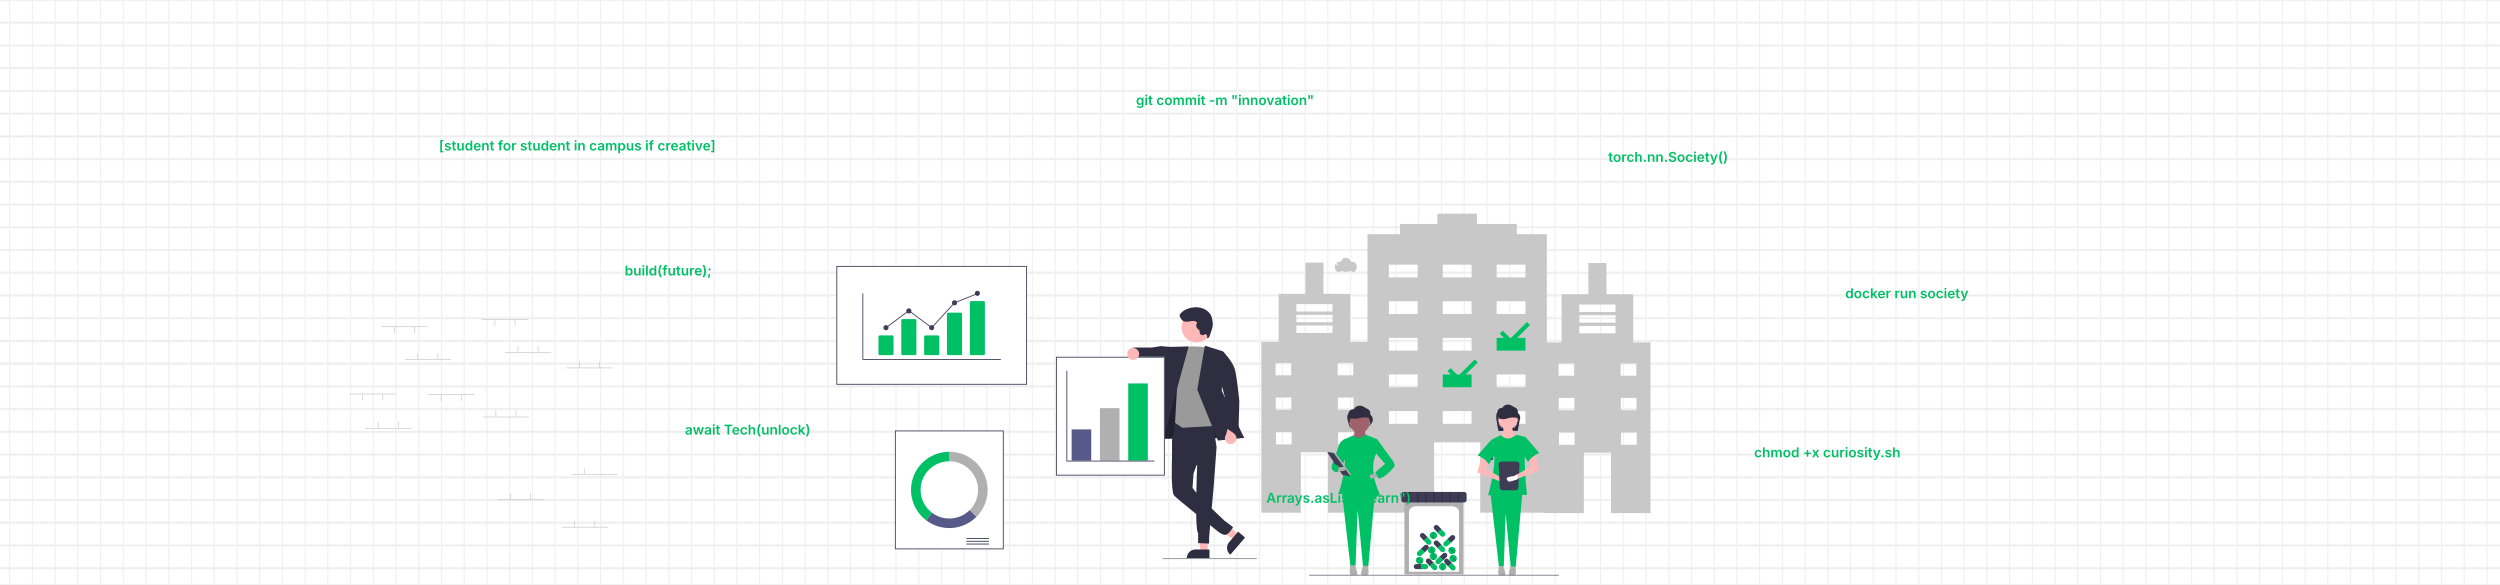
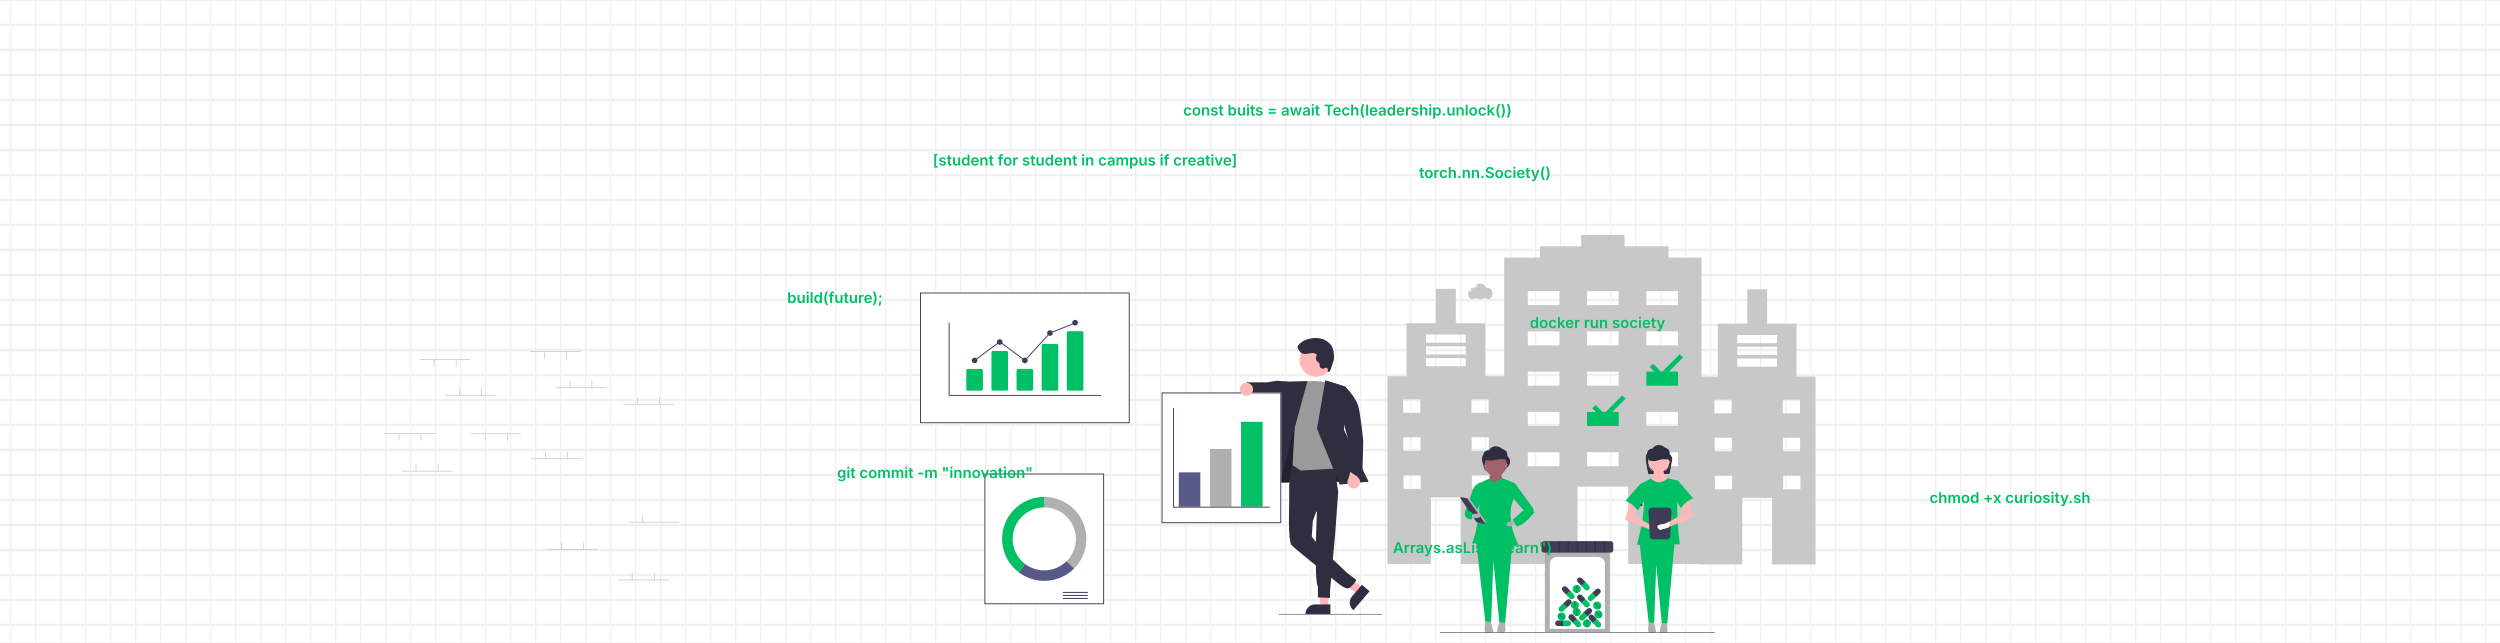
- <svg xmlns="http://www.w3.org/2000/svg" class="banner-img" width="100%" height="257" viewBox="166 0 1100 257" fill="none">
+ <svg xmlns="http://www.w3.org/2000/svg" class="banner-img" width="100%" height="257" viewBox="166 0 1000 257" fill="none">
  <defs>
    <pattern id="grid" width="10" height="10" patternUnits="userSpaceOnUse">
      <rect width="10" height="10" fill="white" />
      <path d="M 10 0 L 0 0 0 10" fill="none" stroke="#f0f0f0" stroke-width="1" />
      <path d="M 0 10 L 10 10" fill="none" stroke="#f0f0f0" stroke-width="1" />
    </pattern>
    <style>
        /* Chips Styles */
        @keyframes float-chip {
            0%, 100% { transform: translateY(0px); }
            50% { transform: translateY(-3px); }
        }
        .float-chip-1 { animation: float-chip 8s ease-in-out infinite; transform-origin: center; transform-box: fill-box; }
        .float-chip-2 { animation: float-chip 7s ease-in-out infinite 2s; transform-origin: center; transform-box: fill-box; }
        .float-chip-3 { animation: float-chip 9s ease-in-out infinite 1s; transform-origin: center; transform-box: fill-box; }
        .float-chip-4 { animation: float-chip 10s ease-in-out infinite 3s; transform-origin: center; transform-box: fill-box; }
        .float-chip-5 { animation: float-chip 11s ease-in-out infinite 0.5s; transform-origin: center; transform-box: fill-box; }
        .float-chip-6 { animation: float-chip 6s ease-in-out infinite 4s; transform-origin: center; transform-box: fill-box; }
        .float-chip-7 { animation: float-chip 9s ease-in-out infinite 1.5s; transform-origin: center; transform-box: fill-box; }
        .float-chip-8 { animation: float-chip 8.5s ease-in-out infinite 2.5s; transform-origin: center; transform-box: fill-box; }
        
        .chip-group rect {
            fill: none;
            stroke: none;
            transition: all 0.3s ease;
        }
        .chip-group text {
            font-family: 'Inter', system-ui, -apple-system, sans-serif;
            font-size: 6px;
            font-weight: 600;
            fill: #00C066; 
            text-anchor: middle;
            dominant-baseline: middle;
            pointer-events: none;
        }
        .comment-text {
            font-size: 5.5px;
            opacity: 0;
            transition: opacity 0.3s ease;
            fill: #9CA3AF;
        }
        .chip-group:hover .comment-text {
            opacity: 0.9;
        }
        .chip-group:hover text {
            fill: #00d66c;
        }

        @keyframes typing-effect {
            0% { opacity: 0; clip-path: inset(0 100% 0 0); }
            5%, 20% { opacity: 1; clip-path: inset(0 0 0 0); }
            25%, 100% { opacity: 0; clip-path: inset(0 0 0 0); }
        }
        .text-typing { 
            opacity: 0; 
            animation: typing-effect 16s ease-out infinite; 
            font-family: 'Inter', system-ui, -apple-system, sans-serif; 
            font-weight: 700; 
            font-size: 20px; 
            text-anchor: middle; 
            fill: #00C066; 
        }
    </style>
  </defs>
  <rect width="1433" height="257" fill="url(#grid)" />
  <path d="M839.112 147.392H823.547V157.346H839.112V147.392Z" fill="#00C066" />
  <path d="M814.86 162.957H799.295V172.911H814.86V162.957Z" fill="#00C066" />
  <path d="M884.614 150.649V129.474H872.85V115.719H864.886V129.474H853.122V150.649H846.606V103.049H833.394V98.525H815.838V94H798.463V98.525H781.993V103.049H767.695V150.468H760.094V129.293H748.329V115.538H740.366V129.293H728.602V150.468H721V225.579H738.375V198.973H750.32V225.579H797.015V194.63H817.286V225.579H845.52V225.76H862.895V199.154H874.84V225.76H892.215V150.649H884.614ZM727.244 159.699H734.122V165.129H727.244V159.699ZM727.335 174.902H734.212V180.332H727.335V174.902ZM734.303 195.535H727.425V190.105H734.303V195.535ZM752.311 146.487H736.384V143.229H752.311V146.487ZM752.311 141.781H736.384V138.523H752.311V141.781ZM752.311 137.075H736.384V133.818H752.311V137.075ZM754.573 159.699H761.451V165.129H754.573V159.699ZM754.664 174.902H761.541V180.332H754.664V174.902ZM761.632 195.535H754.754V190.105H761.632V195.535ZM789.776 186.485H777.107V180.875H789.776V186.485ZM789.776 170.377H777.107V164.767H789.776V170.377ZM789.776 154.269H777.107V148.659H789.776V154.269ZM789.776 138.161H777.107V132.551H789.776V138.161ZM789.776 122.053H777.107V116.443H789.776V122.053ZM813.485 186.485H800.816V180.875H813.485V186.485ZM813.485 170.377H800.816V164.767H813.485V170.377ZM813.485 154.269H800.816V148.659H813.485V154.269ZM813.485 138.161H800.816V132.551H813.485V138.161ZM813.485 122.053H800.816V116.443H813.485V122.053ZM837.195 186.485H824.526V180.875H837.195V186.485ZM837.195 170.377H824.526V164.767H837.195V170.377ZM837.195 154.269H824.526V148.659H837.195V154.269ZM837.195 138.161H824.526V132.551H837.195V138.161ZM837.195 122.053H824.526V116.443H837.195V122.053ZM851.764 159.88H858.642V165.31H851.764V159.88ZM851.855 175.083H858.732V180.513H851.855V175.083ZM858.823 195.716H851.945V190.286H858.823V195.716ZM876.831 146.668H860.904V143.41H876.831V146.668ZM876.831 141.962H860.904V138.704H876.831V141.962ZM876.831 137.256H860.904V133.999H876.831V137.256ZM879.094 159.88H885.971V165.31H879.094V159.88ZM879.184 175.083H886.062V180.513H879.184V175.083ZM886.152 195.716H879.275V190.286H886.152V195.716Z" fill="#C8C8C8" />
  <path d="M753.648 116.125L754.898 116.918L754.139 115.537C754.354 115.366 754.62 115.271 754.895 115.267C754.902 115.267 754.909 115.267 754.916 115.267C755.002 115.269 755.089 115.262 755.175 115.248L755.599 115.517L755.417 115.187C755.718 115.082 755.977 114.885 756.159 114.624L756.918 115.105L756.438 114.233C756.64 113.973 756.897 113.761 757.191 113.612C757.485 113.464 757.809 113.382 758.138 113.374C758.927 113.374 759.63 113.844 760.084 114.575C760.218 114.793 760.407 114.973 760.633 115.095C760.859 115.216 761.113 115.276 761.37 115.268C761.384 115.267 761.398 115.267 761.412 115.267C762.283 115.267 762.989 116.255 762.989 117.473C762.989 118.691 762.283 119.679 761.412 119.679C761.221 119.678 761.032 119.631 760.863 119.541C760.566 119.397 760.242 119.319 759.912 119.313C759.583 119.306 759.256 119.372 758.954 119.504C758.699 119.619 758.422 119.678 758.143 119.679C757.863 119.68 757.587 119.621 757.331 119.508C757.031 119.378 756.707 119.314 756.381 119.32C756.055 119.327 755.733 119.403 755.439 119.544C755.271 119.632 755.085 119.678 754.895 119.679C754.024 119.679 753.318 118.691 753.318 117.473C753.313 117.003 753.426 116.539 753.648 116.125Z" fill="#C8C8C8" />
  <path d="M814.868 158.171L807.647 165.391L804.226 161.97L802.894 163.302L807.643 168.051L816.2 159.503L814.868 158.171Z" fill="#00C066" />
  <path d="M837.854 141.701L830.633 148.921L827.212 145.5L825.88 146.832L830.629 151.581L839.186 143.033L837.854 141.701Z" fill="#00C066" />
  <g clip-path="url(#clip0_28_850)">
    <path d="M833.827 189.562L825.349 189.644C824.95 187.715 823.611 182.655 824.817 181.275C824.872 180.756 825.129 180.277 825.534 179.939C825.939 179.601 826.461 179.43 826.991 179.46C828.305 177.438 830.494 177.742 831.973 179.005C833.462 179.51 834.023 180.407 833.827 181.624C834.929 182.573 835.133 183.727 834.638 185.041L833.827 189.562Z" fill="#2F2E41" />
    <path d="M833.011 194.696L826.894 193.864L825.671 192.106C827.356 191.007 827.952 189.473 827.176 187.389L831.411 187.296C831.212 189.152 831.837 190.589 833.575 191.459L833.011 194.696Z" fill="#FFB9B9" />
    <path d="M825.448 248.927L825.214 252.07C825.203 252.213 825.224 252.356 825.274 252.489C825.324 252.623 825.403 252.745 825.505 252.846C825.607 252.948 825.73 253.027 825.865 253.078C826.001 253.129 826.146 253.151 826.291 253.142L827.933 253.044C828.009 253.04 828.083 253.019 828.15 252.983C828.217 252.947 828.275 252.897 828.32 252.837C828.365 252.776 828.396 252.707 828.411 252.633C828.426 252.56 828.424 252.484 828.405 252.411L827.494 248.827L825.448 248.927Z" fill="#B0B0B0" />
    <path d="M830.765 248.827L829.853 252.411C829.835 252.484 829.833 252.56 829.847 252.633C829.862 252.707 829.893 252.776 829.938 252.837C829.983 252.897 830.041 252.947 830.108 252.983C830.175 253.019 830.249 253.04 830.325 253.044L831.968 253.142C832.113 253.151 832.258 253.129 832.393 253.078C832.529 253.027 832.651 252.948 832.753 252.846C832.855 252.745 832.934 252.623 832.984 252.489C833.034 252.356 833.055 252.213 833.044 252.07L832.81 248.927L830.765 248.827Z" fill="#B0B0B0" />
    <path d="M832.917 249.364L830.7 249.145L828.494 225.961L827.66 249.07L825.482 248.994L821.812 216.989H835.834L832.917 249.364Z" fill="#00C066" />
    <path d="M829.529 188.869C831.868 188.869 833.763 187.005 833.763 184.706C833.763 182.407 831.868 180.544 829.529 180.544C827.19 180.544 825.294 182.407 825.294 184.706C825.294 187.005 827.19 188.869 829.529 188.869Z" fill="#FFB9B9" />
    <path d="M837.904 217.729L820.777 217.914C823.319 208.403 824.839 199.568 822.189 193.494L826.424 191.459C828.465 193.552 830.739 193.336 833.199 191.274L837.245 192.291C836.552 200.256 836.863 208.787 837.904 217.729Z" fill="#00C066" />
    <path d="M816.072 207.924L826.706 212.086L829.083 212.773C829.19 212.804 829.301 212.814 829.411 212.801C829.521 212.788 829.628 212.754 829.724 212.7C829.82 212.645 829.904 212.573 829.971 212.486C830.038 212.399 830.086 212.3 830.113 212.194C830.16 212.009 830.139 211.813 830.053 211.641C829.968 211.47 829.823 211.334 829.645 211.257L827.176 210.514L819.742 206.259L821.295 202.235L818.048 200.524L816.072 207.924Z" fill="#FFB9B9" />
    <path d="M816.166 200.339C818.189 201.114 819.799 202.439 821.06 204.224L825.012 198.581L822.189 193.494L816.166 200.339Z" fill="#00C066" />
    <path d="M834.302 184.032C832.583 183.596 830.893 183.537 829.25 184.089C828.204 184.587 826.948 184.541 825.55 184.13V179.978L833.094 180.175L834.302 184.032Z" fill="#2F2E41" />
    <path d="M826.67 203.074C826.338 203.074 826.019 203.204 825.784 203.435C825.549 203.667 825.417 203.98 825.416 204.307L825.911 214.493C825.912 214.82 826.044 215.134 826.279 215.365C826.514 215.596 826.833 215.726 827.166 215.726H832.825C833.158 215.726 833.477 215.596 833.712 215.365C833.947 215.134 834.079 214.82 834.08 214.493L834.575 204.307C834.574 203.98 834.442 203.667 834.207 203.435C833.972 203.204 833.653 203.074 833.321 203.074H826.67Z" fill="#3F3D56" />
    <path d="M842.73 207.154L833.461 210.782L832.762 211.056C832.739 211.064 832.717 211.071 832.694 211.079L830.351 211.756C830.051 211.843 829.637 211.446 829.394 211.172C829.274 211.04 829.206 210.871 829.202 210.694C829.199 210.517 829.26 210.344 829.374 210.208C829.407 210.171 829.442 210.137 829.481 210.107C829.571 210.038 829.677 209.992 829.79 209.973L832.13 209.52C832.214 209.504 832.295 209.475 832.369 209.433L833.461 208.807L839.128 205.564C839.286 205.474 839.406 205.332 839.467 205.163C839.528 204.994 839.526 204.809 839.461 204.642L838.379 201.838C838.313 201.666 838.312 201.477 838.378 201.305C838.443 201.133 838.57 200.99 838.734 200.903L840.527 199.959C840.629 199.905 840.743 199.875 840.859 199.87C840.975 199.866 841.09 199.887 841.197 199.933C841.304 199.978 841.398 200.047 841.474 200.134C841.549 200.221 841.604 200.323 841.633 200.434L843.189 206.259C843.237 206.437 843.216 206.627 843.132 206.792C843.047 206.957 842.904 207.086 842.73 207.154Z" fill="#FFB9B9" />
    <path d="M843.268 199.321C841.245 200.097 839.635 201.421 838.374 203.206L834.422 197.564L837.245 192.291L843.268 199.321Z" fill="#00C066" />
    <path d="M833.257 185.599L833.17 185.513L833.293 185.391L834.033 184.543L834.127 184.622L833.384 185.473L833.257 185.599Z" fill="white" />
    <path d="M825.27 185.083L825.191 185.177L825.933 185.785L826.013 185.691L825.27 185.083Z" fill="white" />
    <path d="M833.47 186.314L832.171 188.321L832.275 188.386L833.575 186.379L833.47 186.314Z" fill="white" />
    <path d="M825.407 186.314L825.302 186.379L826.602 188.386L826.706 188.321L825.407 186.314Z" fill="white" />
    <path d="M833.708 208.635V210.839L832.928 211.145C832.903 211.155 832.878 211.163 832.852 211.171L830.237 211.927C829.902 212.024 829.44 211.581 829.169 211.275C829.035 211.128 828.959 210.939 828.955 210.741C828.951 210.543 829.019 210.351 829.147 210.199C829.183 210.158 829.223 210.12 829.266 210.086C829.366 210.009 829.485 209.957 829.611 209.936L832.223 209.431C832.317 209.413 832.407 209.38 832.49 209.333L833.708 208.635Z" fill="white" />
    <path d="M822.541 202.423C822.788 202.423 822.988 202.226 822.988 201.983C822.988 201.74 822.788 201.543 822.541 201.543C822.294 201.543 822.093 201.74 822.093 201.983C822.093 202.226 822.294 202.423 822.541 202.423Z" fill="#3F3D56" />
    <path d="M768.642 187.209L760.788 188.516C760.594 188.549 760.394 188.51 760.228 188.406C760.062 188.302 759.941 188.142 759.888 187.955C759.32 185.942 758.134 183.316 759.286 181.997C759.345 181.442 759.619 180.931 760.051 180.57C760.483 180.209 761.041 180.026 761.607 180.059C763.01 177.9 765.348 178.224 766.927 179.572C768.517 180.112 769.116 181.069 768.907 182.369C769.594 182.96 769.954 183.626 770.03 184.357C770.066 184.763 770.013 185.173 769.875 185.557C769.737 185.942 769.518 186.294 769.231 186.589L768.642 187.209Z" fill="#2F2E41" />
    <path d="M767.421 193.288L761.332 192.935C761.929 191.589 762.167 190.293 761.929 189.062H766.466C766.456 190.007 766.934 191.641 767.421 193.288Z" fill="#9F616A" />
    <path d="M760.092 248.595L759.842 251.951C759.83 252.103 759.852 252.256 759.906 252.399C759.959 252.542 760.044 252.672 760.152 252.78C760.261 252.888 760.393 252.973 760.537 253.027C760.682 253.082 760.837 253.105 760.992 253.096L762.745 252.991C762.827 252.986 762.906 252.964 762.977 252.926C763.049 252.887 763.111 252.834 763.159 252.77C763.207 252.705 763.24 252.631 763.256 252.552C763.271 252.474 763.269 252.393 763.25 252.315L762.276 248.488L760.092 248.595Z" fill="#B0B0B0" />
    <path d="M765.769 248.488L764.796 252.315C764.776 252.393 764.774 252.474 764.79 252.552C764.805 252.631 764.838 252.705 764.887 252.77C764.935 252.834 764.997 252.887 765.068 252.926C765.14 252.964 765.219 252.986 765.3 252.991L767.054 253.096C767.208 253.105 767.363 253.082 767.508 253.027C767.653 252.973 767.784 252.888 767.893 252.78C768.002 252.672 768.086 252.542 768.139 252.399C768.193 252.256 768.215 252.103 768.204 251.951L767.954 248.595L765.769 248.488Z" fill="#B0B0B0" />
    <path d="M768.067 249.061L765.7 248.828L763.344 224.071L762.454 248.748L760.129 248.666L756.21 214.49H771.182L768.067 249.061Z" fill="#00C066" />
    <path d="M764.317 190.487C766.815 190.487 768.839 188.497 768.839 186.042C768.839 183.587 766.815 181.597 764.317 181.597C761.82 181.597 759.795 183.587 759.795 186.042C759.795 188.497 761.82 190.487 764.317 190.487Z" fill="#9F616A" />
    <path d="M769.414 183.919C767.579 183.605 765.774 183.562 764.02 183.96C762.903 184.32 761.561 184.287 760.069 183.99V180.993L768.125 181.136L769.414 183.919Z" fill="#2F2E41" />
    <path d="M759.767 186.058L759.688 186.152L760.481 186.801L760.56 186.708L759.767 186.058Z" fill="white" />
    <path d="M768.53 187.371L767.142 189.515L767.247 189.58L768.635 187.437L768.53 187.371Z" fill="white" />
    <path d="M759.912 187.371L759.807 187.437L761.195 189.58L761.299 189.515L759.912 187.371Z" fill="white" />
    <path d="M755.721 206.315L752.258 204.202L755.211 195.701C755.54 194.824 756.171 194.087 756.994 193.619L757.989 193.053L758.076 201.629L755.721 206.315Z" fill="#00C066" />
    <path d="M770.687 210.444L770.175 206.131C770.147 203.854 770.541 201.653 771.481 199.625L771.958 193.288L766.705 191.175C766.689 191.28 766.675 191.385 766.66 191.491L764.198 192.701L761.796 192.164L761.81 191.41L757.034 193.522C758.613 200.74 757.752 208.235 755.036 217.088L761.328 218.779L761.38 215.809L766.987 215.416C767.045 216.379 767.091 217.326 767.118 218.251C770.282 219.396 770.391 219.377 773.274 217.738C772.126 215.365 771.217 212.896 770.687 210.444Z" fill="#00C066" />
    <path d="M778.764 205.258L775.54 204.202L770.384 198.302L771.958 193.288L779.122 203.146L778.764 205.258Z" fill="#00C066" />
    <path d="M768.661 209.827C768.714 210.054 768.856 210.252 769.057 210.376C769.258 210.501 769.501 210.542 769.732 210.491L772.469 209.881L772.073 208.165L769.337 208.774C769.105 208.825 768.904 208.965 768.777 209.163C768.65 209.36 768.609 209.599 768.661 209.827V209.827Z" fill="#B0B0B0" />
    <path d="M771.123 207.84L772.675 210.657C775.285 209.941 777.548 207.685 779.719 205.024L779.122 203.146L775.421 204.085L771.123 207.84Z" fill="#00C066" />
    <path d="M750.885 199.005L753.865 199.528L760.676 209.047L757.057 208.21L750.885 199.005Z" fill="#B0B0B0" />
    <path d="M750.357 198.889C750.311 198.889 750.267 198.902 750.228 198.925C750.189 198.949 750.158 198.982 750.136 199.021C750.115 199.061 750.105 199.105 750.107 199.15C750.109 199.194 750.124 199.237 750.149 199.275L756.515 208.769C756.55 208.822 756.605 208.86 756.668 208.875L759.63 209.56C759.68 209.571 759.733 209.568 759.78 209.549C759.828 209.531 759.869 209.499 759.898 209.457C759.927 209.415 759.942 209.366 759.941 209.315C759.941 209.265 759.925 209.216 759.895 209.175L752.905 199.405C752.886 199.379 752.862 199.356 752.834 199.338C752.807 199.321 752.775 199.309 752.743 199.303L750.404 198.893C750.389 198.89 750.373 198.889 750.357 198.889Z" fill="#3F3D56" />
    <path d="M754.328 205.677L754.505 207.429L757.297 207.157C757.533 207.133 757.751 207.019 757.901 206.839C758.052 206.658 758.123 206.426 758.1 206.194C758.076 205.961 757.96 205.748 757.776 205.6C757.592 205.452 757.356 205.382 757.12 205.405L754.328 205.677Z" fill="#B0B0B0" />
    <path d="M751.9 205.474C751.904 206.072 752.148 206.643 752.579 207.064C753.01 207.486 753.593 207.722 754.2 207.723H754.659L754.994 204.985L752.226 204.006L751.9 205.474Z" fill="#00C066" />
    <path d="M768.163 186.732L768.076 186.646L768.208 186.517L768.998 185.611L769.092 185.69L768.299 186.599L768.163 186.732Z" fill="white" />
    <path d="M851.902 252.952H742V253.196H851.902V252.952Z" fill="#3F3D56" />
    <path d="M783.956 252.831H809.946V221.843C809.946 220.202 808.302 218.867 806.281 218.867H787.621C785.6 218.867 783.956 220.202 783.956 221.843V252.831Z" fill="#B0B0B0" />
    <path d="M785.936 251.549H807.966V225.284C807.966 223.893 806.572 222.761 804.859 222.761H789.042C787.329 222.761 785.936 223.893 785.936 225.284V251.549Z" fill="white" />
    <path d="M783.759 216.456C783.117 216.456 782.594 216.88 782.594 217.402V220.132C782.594 220.654 783.117 221.078 783.759 221.078H810.142C810.785 221.078 811.307 220.654 811.307 220.132V217.402C811.307 216.88 810.785 216.456 810.142 216.456H783.759Z" fill="#3F3D56" />
    <path d="M789.176 248.181C788.874 248.182 788.585 248.3 788.372 248.51C788.159 248.72 788.039 249.004 788.038 249.3C788.039 249.597 788.159 249.881 788.372 250.09C788.585 250.3 788.874 250.418 789.176 250.419H791.307V248.181H789.176Z" fill="#3F3D56" />
    <path d="M793.262 248.181H791.19V250.419H793.262C793.564 250.418 793.853 250.3 794.066 250.09C794.279 249.881 794.399 249.597 794.4 249.3C794.399 249.004 794.279 248.72 794.066 248.51C793.853 248.3 793.564 248.182 793.262 248.181Z" fill="#00C066" />
    <path opacity="0.2" d="M794.005 248.456C794.184 248.658 794.283 248.917 794.284 249.186C794.283 249.482 794.162 249.766 793.949 249.976C793.736 250.185 793.447 250.304 793.145 250.304H791.19V250.419H793.262C793.564 250.418 793.853 250.3 794.066 250.091C794.279 249.881 794.399 249.597 794.4 249.3C794.4 249.14 794.365 248.981 794.296 248.836C794.228 248.69 794.129 248.56 794.005 248.456Z" fill="black" />
    <path d="M798.79 231.329C798.582 231.114 798.297 230.988 797.995 230.979C797.694 230.971 797.401 231.08 797.181 231.282C796.962 231.486 796.834 231.767 796.825 232.063C796.817 232.36 796.927 232.648 797.134 232.864L798.595 234.388L800.251 232.853L798.79 231.329Z" fill="#3F3D56" />
    <path d="M801.593 234.252L800.171 232.77L798.515 234.304L799.936 235.787C800.144 236.002 800.429 236.127 800.731 236.136C801.032 236.145 801.325 236.036 801.545 235.833C801.764 235.629 801.892 235.348 801.901 235.052C801.91 234.756 801.799 234.468 801.593 234.252Z" fill="#00C066" />
    <path opacity="0.2" d="M801.899 234.971C801.873 235.238 801.749 235.487 801.55 235.671C801.33 235.874 801.037 235.983 800.736 235.974C800.434 235.965 800.149 235.839 799.941 235.624L798.6 234.226L798.515 234.304L799.936 235.786C800.144 236.002 800.429 236.127 800.731 236.136C801.032 236.145 801.325 236.036 801.545 235.833C801.664 235.723 801.757 235.589 801.818 235.44C801.879 235.291 801.907 235.131 801.899 234.971Z" fill="black" />
    <path d="M792.726 234.857C792.518 234.642 792.233 234.516 791.931 234.508C791.63 234.499 791.337 234.608 791.117 234.81C790.898 235.014 790.77 235.295 790.761 235.592C790.752 235.888 790.863 236.176 791.069 236.392L792.531 237.916L794.187 236.381L792.726 234.857Z" fill="#3F3D56" />
    <path d="M795.528 237.779L794.107 236.297L792.45 237.832L793.872 239.314C794.079 239.529 794.365 239.655 794.666 239.664C794.968 239.673 795.261 239.564 795.481 239.361C795.7 239.157 795.827 238.876 795.836 238.58C795.845 238.284 795.734 237.996 795.528 237.779Z" fill="#00C066" />
    <path opacity="0.2" d="M795.835 238.499C795.808 238.766 795.684 239.015 795.486 239.199C795.266 239.402 794.973 239.511 794.671 239.502C794.37 239.493 794.084 239.367 793.877 239.152L792.535 237.754L792.45 237.832L793.872 239.315C794.079 239.53 794.365 239.655 794.666 239.664C794.968 239.673 795.261 239.564 795.481 239.361C795.599 239.251 795.692 239.117 795.754 238.968C795.815 238.819 795.842 238.659 795.835 238.499Z" fill="black" />
    <path d="M798.79 238.142C798.582 237.927 798.297 237.801 797.995 237.792C797.694 237.783 797.401 237.892 797.181 238.095C796.962 238.299 796.834 238.58 796.825 238.876C796.817 239.173 796.927 239.46 797.134 239.677L798.595 241.201L800.251 239.666L798.79 238.142Z" fill="#3F3D56" />
    <path d="M801.593 241.064L800.171 239.582L798.515 241.117L799.936 242.599C800.144 242.814 800.429 242.94 800.731 242.949C801.032 242.958 801.325 242.849 801.545 242.646C801.764 242.442 801.892 242.161 801.901 241.865C801.91 241.568 801.799 241.281 801.593 241.064Z" fill="#00C066" />
    <path opacity="0.2" d="M801.899 241.783C801.873 242.051 801.749 242.299 801.55 242.484C801.33 242.686 801.037 242.795 800.736 242.787C800.434 242.778 800.149 242.652 799.941 242.437L798.6 241.038L798.515 241.117L799.936 242.599C800.144 242.814 800.429 242.94 800.731 242.949C801.032 242.957 801.325 242.849 801.545 242.646C801.664 242.536 801.757 242.401 801.818 242.253C801.879 242.104 801.907 241.944 801.899 241.783Z" fill="black" />
    <path d="M802.49 245.133C802.706 244.926 802.83 244.644 802.836 244.348C802.841 244.051 802.726 243.765 802.518 243.551C802.307 243.338 802.02 243.216 801.719 243.211C801.417 243.206 801.126 243.318 800.908 243.523L799.376 244.978L800.957 246.588L802.49 245.133Z" fill="#3F3D56" />
    <path d="M799.551 247.923L801.041 246.508L799.46 244.899L797.969 246.314C797.753 246.52 797.629 246.803 797.623 247.099C797.618 247.395 797.733 247.682 797.941 247.896C798.152 248.108 798.439 248.231 798.74 248.236C799.042 248.241 799.333 248.129 799.551 247.923Z" fill="#00C066" />
    <path opacity="0.2" d="M798.823 248.233C798.551 248.21 798.296 248.091 798.107 247.899C797.898 247.685 797.783 247.398 797.789 247.102C797.794 246.805 797.918 246.523 798.134 246.317L799.541 244.981L799.46 244.899L797.969 246.314C797.753 246.52 797.629 246.803 797.623 247.099C797.618 247.395 797.733 247.682 797.941 247.896C798.055 248.011 798.193 248.101 798.345 248.159C798.497 248.217 798.66 248.243 798.823 248.233Z" fill="black" />
    <path d="M794.321 241.605C794.538 241.398 794.662 241.116 794.667 240.819C794.673 240.523 794.558 240.237 794.349 240.023C794.139 239.81 793.852 239.688 793.55 239.683C793.249 239.678 792.957 239.79 792.74 239.995L791.208 241.45L792.789 243.06L794.321 241.605Z" fill="#3F3D56" />
    <path d="M791.382 244.395L792.873 242.98L791.291 241.371L789.801 242.786C789.585 242.992 789.46 243.275 789.455 243.571C789.45 243.867 789.564 244.154 789.773 244.368C789.983 244.58 790.27 244.703 790.572 244.708C790.873 244.713 791.165 244.6 791.382 244.395Z" fill="#00C066" />
    <path opacity="0.2" d="M790.655 244.705C790.382 244.682 790.128 244.563 789.938 244.37C789.729 244.157 789.615 243.87 789.62 243.574C789.625 243.277 789.75 242.995 789.966 242.788L791.372 241.453L791.291 241.371L789.801 242.786C789.585 242.992 789.46 243.275 789.455 243.571C789.45 243.867 789.564 244.154 789.773 244.368C789.887 244.483 790.024 244.573 790.176 244.631C790.328 244.689 790.492 244.715 790.655 244.705Z" fill="black" />
    <path d="M805.955 237.347C806.171 237.14 806.296 236.858 806.301 236.562C806.306 236.265 806.192 235.979 805.983 235.765C805.773 235.552 805.486 235.43 805.184 235.425C804.882 235.42 804.591 235.532 804.373 235.738L802.841 237.192L804.423 238.802L805.955 237.347Z" fill="#3F3D56" />
    <path d="M803.016 240.137L804.507 238.722L802.925 237.113L801.435 238.528C801.218 238.734 801.094 239.017 801.089 239.313C801.084 239.61 801.198 239.896 801.407 240.11C801.617 240.322 801.904 240.445 802.206 240.45C802.507 240.455 802.799 240.343 803.016 240.137Z" fill="#00C066" />
    <path opacity="0.2" d="M802.288 240.447C802.016 240.424 801.762 240.306 801.572 240.113C801.363 239.899 801.249 239.612 801.254 239.316C801.259 239.02 801.383 238.737 801.6 238.531L803.006 237.195L802.925 237.113L801.435 238.528C801.218 238.734 801.094 239.017 801.089 239.313C801.084 239.61 801.198 239.896 801.407 240.11C801.52 240.225 801.658 240.315 801.81 240.373C801.962 240.431 802.125 240.457 802.288 240.447Z" fill="black" />
    <path d="M803.369 246.171C803.162 245.956 802.876 245.83 802.575 245.822C802.273 245.813 801.98 245.922 801.76 246.124C801.542 246.328 801.414 246.609 801.405 246.906C801.396 247.202 801.507 247.49 801.713 247.706L803.174 249.23L804.831 247.695L803.369 246.171Z" fill="#3F3D56" />
    <path d="M806.172 249.093L804.751 247.611L803.094 249.146L804.516 250.628C804.723 250.843 805.009 250.969 805.31 250.978C805.612 250.987 805.904 250.878 806.125 250.675C806.343 250.471 806.471 250.19 806.48 249.894C806.489 249.598 806.378 249.31 806.172 249.093Z" fill="#00C066" />
    <path opacity="0.2" d="M806.479 249.813C806.452 250.08 806.328 250.329 806.129 250.513C805.909 250.716 805.617 250.825 805.315 250.816C805.014 250.807 804.728 250.681 804.52 250.466L803.179 249.068L803.094 249.146L804.516 250.628C804.723 250.844 805.009 250.969 805.31 250.978C805.612 250.987 805.904 250.878 806.125 250.675C806.243 250.565 806.336 250.431 806.397 250.282C806.458 250.133 806.486 249.973 806.479 249.813Z" fill="black" />
    <path d="M795.325 246.049C795.117 245.834 794.831 245.708 794.53 245.7C794.229 245.691 793.936 245.8 793.716 246.003C793.497 246.207 793.369 246.487 793.36 246.784C793.351 247.08 793.462 247.368 793.668 247.584L795.13 249.108L796.786 247.573L795.325 246.049Z" fill="#3F3D56" />
    <path d="M798.127 248.972L796.706 247.49L795.05 249.025L796.471 250.507C796.678 250.722 796.964 250.848 797.266 250.856C797.567 250.865 797.86 250.756 798.08 250.553C798.299 250.349 798.427 250.069 798.435 249.772C798.444 249.476 798.334 249.188 798.127 248.972Z" fill="#00C066" />
    <path opacity="0.2" d="M798.434 249.691C798.407 249.958 798.283 250.207 798.085 250.391C797.865 250.594 797.572 250.703 797.27 250.694C796.969 250.685 796.683 250.56 796.476 250.344L795.135 248.946L795.05 249.025L796.471 250.507C796.678 250.722 796.964 250.847 797.266 250.856C797.567 250.865 797.86 250.756 798.08 250.553C798.198 250.443 798.292 250.309 798.353 250.16C798.414 250.011 798.441 249.851 798.434 249.691Z" fill="black" />
    <path d="M797.589 242.036C797.589 242.408 797.459 242.768 797.219 243.056C796.98 243.344 796.647 243.543 796.276 243.617C796.059 243.66 795.836 243.66 795.619 243.617C795.249 243.542 794.915 243.344 794.676 243.056C794.437 242.768 794.306 242.408 794.306 242.036C794.306 241.664 794.437 241.303 794.676 241.015C794.915 240.727 795.249 240.529 795.619 240.454C795.836 240.411 796.059 240.411 796.276 240.454C796.647 240.529 796.98 240.727 797.219 241.015C797.459 241.303 797.589 241.664 797.589 242.036Z" fill="#00C066" />
    <path opacity="0.2" d="M796.276 240.454V243.617C796.059 243.66 795.836 243.66 795.619 243.617V240.454C795.836 240.411 796.059 240.411 796.276 240.454Z" fill="black" />
    <path d="M798.332 235.588C798.332 235.96 798.201 236.32 797.962 236.609C797.723 236.897 797.389 237.095 797.019 237.169C796.802 237.212 796.579 237.212 796.362 237.169C795.991 237.095 795.658 236.897 795.419 236.609C795.18 236.32 795.049 235.96 795.049 235.588C795.049 235.216 795.18 234.855 795.419 234.567C795.658 234.279 795.991 234.081 796.362 234.007C796.579 233.964 796.802 233.964 797.019 234.007C797.389 234.081 797.723 234.279 797.962 234.567C798.201 234.855 798.332 235.216 798.332 235.588Z" fill="#00C066" />
    <path opacity="0.2" d="M797.018 234.007V237.169C796.802 237.212 796.578 237.212 796.362 237.169V234.007C796.578 233.964 796.802 233.964 797.018 234.007Z" fill="black" />
    <path d="M798.332 244.834C798.332 245.205 798.201 245.566 797.962 245.854C797.723 246.142 797.389 246.34 797.019 246.415C796.802 246.458 796.579 246.458 796.362 246.415C795.991 246.34 795.658 246.142 795.419 245.854C795.18 245.566 795.049 245.205 795.049 244.833C795.049 244.462 795.18 244.101 795.419 243.813C795.658 243.525 795.991 243.327 796.362 243.252C796.579 243.209 796.802 243.209 797.019 243.252C797.389 243.327 797.723 243.525 797.962 243.813C798.201 244.101 798.332 244.462 798.332 244.834Z" fill="#00C066" />
    <path opacity="0.2" d="M797.018 243.252V246.415C796.802 246.458 796.578 246.458 796.362 246.415V243.252C796.578 243.209 796.802 243.209 797.018 243.252Z" fill="black" />
    <path d="M802.416 249.335C802.416 249.707 802.285 250.068 802.046 250.356C801.807 250.644 801.473 250.842 801.103 250.916C800.886 250.959 800.663 250.959 800.446 250.916C800.075 250.842 799.742 250.644 799.503 250.356C799.264 250.067 799.133 249.707 799.133 249.335C799.133 248.963 799.264 248.602 799.503 248.314C799.742 248.026 800.075 247.828 800.446 247.754C800.663 247.711 800.886 247.711 801.103 247.754C801.473 247.828 801.807 248.026 802.046 248.314C802.285 248.602 802.416 248.963 802.416 249.335Z" fill="#00C066" />
    <path opacity="0.2" d="M801.103 247.754V250.916C800.886 250.959 800.663 250.959 800.446 250.916V247.754C800.663 247.711 800.886 247.711 801.103 247.754Z" fill="black" />
    <path d="M806.024 241.053C806.296 241.311 806.47 241.654 806.515 242.023C806.56 242.393 806.473 242.766 806.271 243.08C806.152 243.263 805.997 243.421 805.815 243.545C805.503 243.755 805.127 243.854 804.75 243.823C804.373 243.792 804.018 243.635 803.745 243.377C803.473 243.118 803.3 242.776 803.255 242.406C803.21 242.037 803.296 241.664 803.498 241.35C803.617 241.167 803.772 241.009 803.954 240.885C804.266 240.674 804.642 240.576 805.019 240.607C805.397 240.637 805.751 240.795 806.024 241.053Z" fill="#00C066" />
    <path opacity="0.2" d="M803.954 240.885L806.271 243.08C806.152 243.263 805.997 243.421 805.815 243.545L803.499 241.35C803.617 241.167 803.772 241.009 803.954 240.885Z" fill="black" />
    <path d="M806.519 244.581C806.791 244.839 806.965 245.182 807.01 245.551C807.055 245.921 806.969 246.294 806.766 246.608C806.647 246.791 806.492 246.949 806.31 247.073C805.998 247.283 805.622 247.382 805.245 247.351C804.868 247.32 804.513 247.163 804.241 246.905C803.968 246.647 803.795 246.304 803.75 245.935C803.705 245.565 803.791 245.192 803.994 244.878C804.112 244.695 804.267 244.537 804.449 244.413C804.761 244.202 805.137 244.104 805.514 244.135C805.892 244.165 806.246 244.323 806.519 244.581Z" fill="#00C066" />
    <path opacity="0.2" d="M804.449 244.413L806.766 246.608C806.647 246.791 806.492 246.949 806.31 247.072L803.994 244.878C804.113 244.695 804.267 244.537 804.449 244.413Z" fill="black" />
    <path d="M791.791 245.433C792.064 245.691 792.237 246.034 792.282 246.403C792.327 246.772 792.241 247.145 792.038 247.459C791.919 247.643 791.764 247.801 791.582 247.924C791.27 248.135 790.894 248.233 790.517 248.203C790.14 248.172 789.785 248.014 789.513 247.756C789.24 247.498 789.067 247.155 789.022 246.786C788.977 246.417 789.063 246.044 789.266 245.729C789.385 245.546 789.54 245.388 789.721 245.265C790.033 245.054 790.41 244.956 790.787 244.986C791.164 245.017 791.519 245.175 791.791 245.433Z" fill="#00C066" />
    <path opacity="0.2" d="M789.722 245.265L792.038 247.459C791.919 247.643 791.764 247.801 791.582 247.924L789.266 245.729C789.385 245.546 789.54 245.388 789.722 245.265Z" fill="black" />
    <path opacity="0.2" d="M786.493 216.456H785.874V220.957H786.493V216.456Z" fill="black" />
    <path opacity="0.2" d="M790.082 216.456H789.463V220.957H790.082V216.456Z" fill="black" />
    <path opacity="0.2" d="M793.671 216.456H793.052V220.957H793.671V216.456Z" fill="black" />
    <path opacity="0.2" d="M797.26 216.456H796.641V220.957H797.26V216.456Z" fill="black" />
    <path opacity="0.2" d="M800.849 216.456H800.23V220.957H800.849V216.456Z" fill="black" />
    <path opacity="0.2" d="M804.438 216.456H803.82V220.957H804.438V216.456Z" fill="black" />
    <path opacity="0.2" d="M808.028 216.456H807.409V220.957H808.028V216.456Z" fill="black" />
  </g>
  <g clip-path="url(#clip1_28_850)">
    <path d="M697.373 242.757L694.278 242.757L692.806 230.863L697.374 230.863L697.373 242.757Z" fill="#FFB8B8" />
    <path d="M698.163 245.746L688.183 245.746V245.62C688.183 244.594 688.592 243.609 689.321 242.884C690.049 242.158 691.037 241.75 692.067 241.75H692.068L698.163 241.75L698.163 245.746Z" fill="#2F2E41" />
    <path d="M711.033 235.176L709.024 237.522L698.987 230.917L701.952 227.455L711.033 235.176Z" fill="#FFB8B8" />
    <path d="M713.828 236.518L707.35 244.081L707.254 244C706.47 243.334 705.985 242.384 705.903 241.361C705.822 240.338 706.152 239.325 706.821 238.544L706.821 238.544L710.777 233.924L713.828 236.518Z" fill="#2F2E41" />
    <path d="M675.397 184.263L674.434 193.116L713.38 192.562L696.395 164.989L682.528 164.493L675.397 184.263Z" fill="#2F2E41" />
    <path opacity="0.28" d="M675.397 184.263L674.434 193.116L713.38 192.562L696.395 164.989L682.528 164.493L675.397 184.263Z" fill="black" />
    <path d="M683.056 185.783L681.681 193.883V201.124L692.767 204.729C692.767 204.729 691.469 232.851 693.199 234.642L693.156 238.966L697.992 239.185L698.032 236.142L700.082 213.396L701.29 196.696L699.332 184.035L683.056 185.783Z" fill="#2F2E41" />
    <path d="M691.644 192.756L681.681 201.123C681.681 201.123 681.098 216.22 682.579 217.991C683.85 219.512 700.392 232.628 700.392 232.628C700.392 232.628 703.332 235.315 704.98 235.358C706.628 235.401 708.544 231.958 708.544 231.958L704.728 229.069C704.728 229.069 694.843 219.876 691.908 216.22C690.723 214.745 690.723 214.598 690.723 214.598L691.128 208.462L695.2 197.075L691.644 192.756Z" fill="#2F2E41" />
    <path d="M681.067 152.674L676.771 152.279L672.874 152.926L664.623 152.928L663.92 158.886L671.45 160.565L673.285 159.669L680.934 162.573L681.067 152.674Z" fill="#2F2E41" />
    <path d="M686.197 152.656C686.197 152.656 695.314 151.805 697.387 153.427C699.46 155.05 703.902 187.214 703.902 187.214L686.197 188.21L683.023 186.034L683.924 169.976L686.197 152.656Z" fill="#9A9A9A" />
    <path d="M688.98 152.455L678.923 152.675L669.547 194.886L676.951 196.509L688.98 152.455Z" fill="#2F2E41" />
    <path d="M696.129 152.098L704.051 154.569L703.601 171.912L713.38 192.647L701.884 193.853L692.796 171.464L696.129 152.098Z" fill="#2F2E41" />
    <path d="M709.192 194.753C709.469 194.51 709.69 194.208 709.838 193.871C709.987 193.533 710.059 193.167 710.049 192.798C710.04 192.43 709.95 192.068 709.785 191.738C709.621 191.408 709.385 191.117 709.096 190.888L710.689 185.349L707.547 183.563L705.407 191.417C705.052 191.927 704.897 192.549 704.972 193.165C705.046 193.781 705.345 194.349 705.812 194.76C706.278 195.171 706.88 195.398 707.503 195.396C708.126 195.395 708.727 195.166 709.192 194.753Z" fill="#FFB8B8" />
    <path d="M699.46 155.05L704.147 154.645C704.147 154.645 708.355 159.03 709.313 162.426C710.27 165.821 711.307 176.444 711.307 176.444L710.874 191.984L705.395 188.277L705.028 174.91L699.46 155.05Z" fill="#2F2E41" />
    <path d="M698.329 147.239C700.089 144.031 698.906 140.009 695.686 138.255C692.466 136.502 688.429 137.681 686.669 140.889C684.909 144.097 686.092 148.119 689.312 149.873C692.532 151.627 696.569 150.448 698.329 147.239Z" fill="#FFB8B8" />
    <path d="M691.758 141.3C690.887 141.1 689.982 141.322 689.099 141.466C688.216 141.61 687.243 141.658 686.496 141.167C685.944 140.805 685.605 140.205 685.287 139.628C685.154 139.422 685.065 139.191 685.026 138.949C684.989 138.522 685.261 138.133 685.551 137.816C686.894 136.345 688.858 135.54 690.838 135.284C692.47 135.041 694.139 135.244 695.665 135.871C697.168 136.528 698.46 137.731 699.051 139.256C699.323 140.037 699.493 140.85 699.557 141.674C699.646 142.28 699.657 142.895 699.591 143.504C699.511 143.956 699.392 144.4 699.235 144.831L698.256 147.776C698.185 148.054 698.054 148.313 697.871 148.535C697.777 148.643 697.65 148.719 697.509 148.749C697.369 148.78 697.222 148.764 697.091 148.705C697.17 148.385 697.181 148.053 697.126 147.728C697.096 147.566 697.017 147.417 696.901 147.3C696.784 147.184 696.636 147.104 696.473 147.072C696.113 147.034 695.804 147.313 695.462 147.433C695.306 147.479 695.141 147.494 694.979 147.477C694.816 147.46 694.659 147.411 694.515 147.334C694.372 147.256 694.245 147.151 694.142 147.024C694.039 146.898 693.962 146.753 693.916 146.597C693.906 146.565 693.898 146.533 693.892 146.501C693.837 146.164 693.928 145.804 693.8 145.488C693.65 145.117 693.252 144.923 692.953 144.657C692.68 144.406 692.485 144.083 692.39 143.726C692.296 143.368 692.305 142.991 692.418 142.639C692.498 142.393 692.724 142.282 692.679 142C692.62 141.631 692.073 141.373 691.758 141.3Z" fill="#2F2E41" />
    <path d="M617.887 169.284H534V117H617.887V169.284Z" fill="white" />
    <path d="M617.887 169.284H534V117H617.887V169.284ZM534.383 168.903H617.504V117.382H534.383V168.903Z" fill="#3F3D56" />
    <path d="M607.64 241.7H559.76V189.416H607.64V241.7Z" fill="white" />
    <path d="M607.64 241.7H559.76V189.416H607.64V241.7ZM560.143 241.319H607.257V189.798H560.143V241.319Z" fill="#3F3D56" />
    <path d="M601.129 236.762H591.169V237.164H601.129V236.762Z" fill="#3F3D56" />
    <path d="M601.129 237.969H591.169V238.371H601.129V237.969Z" fill="#3F3D56" />
    <path d="M601.129 239.176H591.169V239.578H601.129V239.176Z" fill="#3F3D56" />
    <path d="M583.7 198.766V202.964C586.2 202.964 588.644 203.703 590.723 205.087C592.801 206.47 594.421 208.437 595.378 210.739C596.335 213.04 596.585 215.572 596.098 218.015C595.61 220.458 594.406 222.702 592.638 224.464L595.617 227.432C597.975 225.084 599.58 222.092 600.23 218.834C600.88 215.577 600.547 212.2 599.271 209.132C597.995 206.064 595.835 203.441 593.063 201.596C590.292 199.751 587.033 198.766 583.7 198.766Z" fill="#B0B0B0" />
    <path d="M595.617 227.432L592.638 224.464C590.477 226.617 587.606 227.917 584.556 228.123C581.506 228.33 578.485 227.427 576.052 225.584L573.502 228.927C576.747 231.384 580.775 232.587 584.841 232.312C588.907 232.037 592.736 230.303 595.617 227.432Z" fill="#575A89" />
    <path d="M571.059 215.558C571.059 213.904 571.386 212.267 572.022 210.739C572.657 209.211 573.588 207.822 574.762 206.653C575.936 205.483 577.329 204.556 578.863 203.923C580.396 203.29 582.04 202.964 583.7 202.964V198.766C580.172 198.766 576.732 199.869 573.867 201.92C571.001 203.971 568.854 206.866 567.728 210.197C566.602 213.529 566.553 217.128 567.589 220.488C568.625 223.849 570.693 226.8 573.502 228.927L576.052 225.584C574.499 224.411 573.241 222.895 572.374 221.155C571.508 219.416 571.058 217.5 571.059 215.558Z" fill="#00C066" />
    <path d="M678.503 209.261H630.623V156.977H678.503V209.261Z" fill="white" />
    <path d="M678.503 209.261H630.623V156.977H678.503V209.261ZM631.006 208.879H678.12V157.358H631.006V208.879Z" fill="#3F3D56" />
    <path d="M646.136 188.939H637.518V202.678H646.136V188.939Z" fill="#575A89" />
    <path d="M658.585 179.589H649.967V202.678H658.585V179.589Z" fill="#B0B0B0" />
    <path d="M671.034 168.712H662.416V202.678H671.034V168.712Z" fill="#00C066" />
    <path d="M673.907 203.06H635.219V163.178H635.602V202.678H673.907V203.06Z" fill="#3F3D56" />
    <path d="M664.58 158.369C666.036 158.369 667.217 157.192 667.217 155.74C667.217 154.289 666.036 153.112 664.58 153.112C663.123 153.112 661.942 154.289 661.942 155.74C661.942 157.192 663.123 158.369 664.58 158.369Z" fill="#FFB8B8" />
    <path d="M718.78 246H677.673C677.615 246 677.559 245.977 677.518 245.936C677.477 245.895 677.454 245.839 677.454 245.781C677.454 245.723 677.477 245.667 677.518 245.626C677.559 245.585 677.615 245.562 677.673 245.562H718.78C718.838 245.562 718.894 245.585 718.936 245.626C718.977 245.667 719 245.723 719 245.781C719 245.839 718.977 245.895 718.936 245.936C718.894 245.977 718.838 246 718.78 246Z" fill="#9A9A9A" />
    <path d="M606.237 158.35H545.65C545.6 158.35 545.551 158.33 545.516 158.295C545.48 158.259 545.46 158.211 545.46 158.161V129.228C545.46 129.178 545.48 129.13 545.516 129.095C545.551 129.059 545.6 129.039 545.65 129.039C545.7 129.039 545.748 129.059 545.784 129.095C545.819 129.13 545.839 129.178 545.839 129.228V157.972H606.237C606.262 157.972 606.286 157.977 606.31 157.986C606.333 157.996 606.354 158.01 606.371 158.027C606.389 158.045 606.403 158.066 606.413 158.089C606.422 158.111 606.427 158.136 606.427 158.161C606.427 158.186 606.422 158.21 606.413 158.233C606.403 158.256 606.389 158.277 606.371 158.295C606.354 158.312 606.333 158.326 606.31 158.336C606.286 158.345 606.262 158.35 606.237 158.35Z" fill="#3F3D56" />
    <path d="M558.595 156.272H553.084C552.935 156.272 552.792 156.213 552.686 156.107C552.581 156.002 552.521 155.86 552.521 155.711V148.143C552.521 147.994 552.581 147.851 552.686 147.746C552.792 147.641 552.935 147.582 553.084 147.582H558.595C558.744 147.582 558.887 147.641 558.993 147.746C559.098 147.851 559.157 147.994 559.158 148.143V155.711C559.157 155.86 559.098 156.002 558.993 156.107C558.887 156.213 558.744 156.272 558.595 156.272Z" fill="#00C066" />
    <path d="M568.644 156.272H563.133C562.984 156.272 562.841 156.213 562.736 156.107C562.63 156.002 562.571 155.86 562.571 155.711V140.964C562.571 140.815 562.63 140.673 562.736 140.567C562.841 140.462 562.984 140.403 563.133 140.403H568.644C568.793 140.403 568.936 140.462 569.042 140.567C569.147 140.673 569.207 140.815 569.207 140.964V155.711C569.207 155.86 569.147 156.002 569.042 156.107C568.936 156.213 568.793 156.272 568.644 156.272Z" fill="#00C066" />
    <path d="M578.693 156.272H573.183C573.034 156.272 572.89 156.213 572.785 156.107C572.679 156.002 572.62 155.86 572.62 155.711V148.143C572.62 147.994 572.679 147.851 572.785 147.746C572.89 147.641 573.034 147.582 573.183 147.582H578.693C578.843 147.582 578.986 147.641 579.091 147.746C579.197 147.851 579.256 147.994 579.256 148.143V155.711C579.256 155.86 579.197 156.002 579.091 156.107C578.986 156.213 578.843 156.272 578.693 156.272Z" fill="#00C066" />
    <path d="M588.742 156.272H583.232C583.086 156.275 582.945 156.22 582.839 156.12C582.734 156.02 582.673 155.882 582.669 155.736V138.105C582.673 137.959 582.734 137.821 582.839 137.721C582.945 137.621 583.086 137.566 583.232 137.569H588.742C588.888 137.566 589.029 137.621 589.135 137.721C589.24 137.821 589.302 137.959 589.305 138.105V155.736C589.302 155.882 589.24 156.02 589.135 156.12C589.029 156.22 588.888 156.275 588.742 156.272Z" fill="#00C066" />
    <path d="M598.792 156.272H593.281C593.132 156.271 592.989 156.212 592.883 156.107C592.778 156.002 592.718 155.86 592.718 155.711V133.029C592.718 132.881 592.778 132.738 592.883 132.633C592.989 132.528 593.132 132.469 593.281 132.469H598.792C598.941 132.469 599.084 132.528 599.19 132.633C599.295 132.738 599.354 132.881 599.355 133.029V155.711C599.354 155.86 599.295 156.002 599.19 156.107C599.084 156.212 598.941 156.271 598.792 156.272Z" fill="#00C066" />
    <path d="M555.839 145.315C556.468 145.315 556.977 144.807 556.977 144.181C556.977 143.555 556.468 143.048 555.839 143.048C555.211 143.048 554.702 143.555 554.702 144.181C554.702 144.807 555.211 145.315 555.839 145.315Z" fill="#3F3D56" />
    <path d="M565.889 137.947C566.517 137.947 567.026 137.44 567.026 136.814C567.026 136.188 566.517 135.68 565.889 135.68C565.26 135.68 564.751 136.188 564.751 136.814C564.751 137.44 565.26 137.947 565.889 137.947Z" fill="#3F3D56" />
    <path d="M575.938 145.315C576.566 145.315 577.076 144.807 577.076 144.181C577.076 143.555 576.566 143.048 575.938 143.048C575.31 143.048 574.8 143.555 574.8 144.181C574.8 144.807 575.31 145.315 575.938 145.315Z" fill="#3F3D56" />
    <path d="M585.987 134.358C586.616 134.358 587.125 133.85 587.125 133.224C587.125 132.598 586.616 132.091 585.987 132.091C585.359 132.091 584.85 132.598 584.85 133.224C584.85 133.85 585.359 134.358 585.987 134.358Z" fill="#3F3D56" />
    <path d="M596.037 130.202C596.665 130.202 597.174 129.694 597.174 129.068C597.174 128.442 596.665 127.935 596.037 127.935C595.408 127.935 594.899 128.442 594.899 129.068C594.899 129.694 595.408 130.202 596.037 130.202Z" fill="#3F3D56" />
    <path d="M575.962 144.435L565.889 136.918L555.953 144.332L555.726 144.03L565.889 136.446L575.914 143.927L585.876 133.065L585.916 133.049L595.966 129.015L596.107 129.365L586.098 133.383L575.962 144.435Z" fill="#3F3D56" />
  </g>
  <g clip-path="url(#clip2_28_850)">
    <path d="M398.271 140.425H377.958V140.727H398.271V140.425Z" fill="#C8C8C8" />
    <path d="M392.757 140.651H392.467V143.446H392.757V140.651Z" fill="#C8C8C8" />
    <path d="M383.907 140.651H383.616V143.446H383.907V140.651Z" fill="#C8C8C8" />
    <path d="M408.572 154.928H388.259V155.23H408.572V154.928Z" fill="#C8C8C8" />
    <path d="M394.063 152.209H393.773V155.004H394.063V152.209Z" fill="#C8C8C8" />
    <path d="M402.913 152.209H402.623V155.004H402.913V152.209Z" fill="#C8C8C8" />
    <path d="M435.558 161.726H415.246V162.028H435.558V161.726Z" fill="#C8C8C8" />
    <path d="M421.049 159.007H420.759V161.802H421.049V159.007Z" fill="#C8C8C8" />
    <path d="M429.9 159.007H429.61V161.802H429.9V159.007Z" fill="#C8C8C8" />
    <path d="M433.527 231.825H413.215V232.128H433.527V231.825Z" fill="#C8C8C8" />
    <path d="M419.018 229.106H418.728V231.901H419.018V229.106Z" fill="#C8C8C8" />
    <path d="M427.869 229.106H427.578V231.901H427.869V229.106Z" fill="#C8C8C8" />
    <path d="M398.851 183.33H378.538V183.632H398.851V183.33Z" fill="#C8C8C8" />
    <path d="M384.342 180.611H384.052V183.406H384.342V180.611Z" fill="#C8C8C8" />
    <path d="M393.192 180.611H392.902V183.406H393.192V180.611Z" fill="#C8C8C8" />
    <path d="M405.235 219.739H384.922V220.041H405.235V219.739Z" fill="#C8C8C8" />
    <path d="M390.726 217.02H390.436V219.815H390.726V217.02Z" fill="#C8C8C8" />
    <path d="M399.576 217.02H399.286V219.815H399.576V217.02Z" fill="#C8C8C8" />
    <path d="M437.735 208.711H417.422V209.013H437.735V208.711Z" fill="#C8C8C8" />
    <path d="M423.226 205.991H422.936V208.786H423.226V205.991Z" fill="#C8C8C8" />
    <path d="M347.054 188.316H326.741V188.618H347.054V188.316Z" fill="#C8C8C8" />
    <path d="M332.545 185.596H332.255V188.391H332.545V185.596Z" fill="#C8C8C8" />
    <path d="M341.395 185.596H341.105V188.391H341.395V185.596Z" fill="#C8C8C8" />
    <path d="M354.163 143.597H333.851V143.9H354.163V143.597Z" fill="#C8C8C8" />
    <path d="M348.65 143.824H348.36V146.619H348.65V143.824Z" fill="#C8C8C8" />
    <path d="M339.799 143.824H339.509V146.619H339.799V143.824Z" fill="#C8C8C8" />
    <path d="M374.621 173.359H354.308V173.661H374.621V173.359Z" fill="#C8C8C8" />
    <path d="M369.108 173.586H368.817V176.381H369.108V173.586Z" fill="#C8C8C8" />
    <path d="M360.257 173.586H359.967V176.381H360.257V173.586Z" fill="#C8C8C8" />
    <path d="M340.09 173.208H319.777V173.51H340.09V173.208Z" fill="#C8C8C8" />
    <path d="M334.576 173.435H334.286V176.23H334.576V173.435Z" fill="#C8C8C8" />
    <path d="M325.726 173.435H325.436V176.23H325.726V173.435Z" fill="#C8C8C8" />
    <path d="M364.465 158.101H344.152V158.403H364.465V158.101Z" fill="#C8C8C8" />
    <path d="M349.956 155.381H349.666V158.176H349.956V155.381Z" fill="#C8C8C8" />
    <path d="M358.806 155.381H358.516V158.176H358.806V155.381Z" fill="#C8C8C8" />
  </g>
  <defs>
    <clipPath id="clip0_28_850">
      <rect width="109.902" height="75.196" fill="white" transform="translate(742 178)" />
    </clipPath>
    <clipPath id="clip1_28_850">
      <rect width="185" height="129" fill="white" transform="translate(534 117)" />
    </clipPath>
    <clipPath id="clip2_28_850">
      <rect width="130" height="113" fill="white" transform="translate(318 135)" />
    </clipPath>
    <clipPath id="clip3_28_850">
      <rect width="97" height="85" fill="white" transform="translate(439 163)" />
    </clipPath>
    <clipPath id="clip4_28_850">
      <rect width="110" height="57" fill="white" transform="translate(946 184)" />
    </clipPath>
    <clipPath id="clip5_28_850">
      <rect width="84.836" height="79.052" fill="white" transform="translate(186 165.621)" />
    </clipPath>
    <clipPath id="clip6_28_850">
      <rect width="95.441" height="41.454" fill="white" transform="translate(851 203)" />
    </clipPath>
    <clipPath id="clip7_28_850">
      <rect width="113" height="73" fill="white" transform="translate(1241 171)" />
    </clipPath>
    <clipPath id="clip8_28_850">
      <rect width="134" height="87" fill="white" transform="translate(1095 163)" />
    </clipPath>
  </defs>
  <g class="typing-text-group" transform="translate(716, 120)">
    <text class="text-typing" style="animation-delay: 0s;">Barishal University IT Society</text>
    <text class="text-typing" style="animation-delay: 4s;">Innovation | Community</text>
    <text class="text-typing" style="animation-delay: 8s;">Tech | Leadership | Robotics</text>
    <text class="text-typing" style="animation-delay: 12s;">Design | Build | Scale</text>
  </g>
  <g class="float-chip-5 chip-group">
    <rect x="380" y="55" width="140" height="18" />
-     <text x="420" y="64">[student for student in campus if creative]</text>
-     <text x="420" y="70" class="comment-text">// Find the innovators</text>
+     <text x="600" y="64">[student for student in campus if creative]</text>
+     <text x="600" y="70" class="comment-text">// Find the innovators</text>
  </g>
  <g class="float-chip-7 chip-group">
    <rect x="650" y="35" width="110" height="18" />
-     <text x="705" y="44">git commit -m "innovation"</text>
+     <text x="705" y="44">const buits = await Tech(leadership.unlock())  </text>
    <text x="705" y="50" class="comment-text">// Share the spark</text>
  </g>
  <g class="float-chip-2 chip-group">
    <rect x="850" y="60" width="100" height="18" />
-     <text x="900" y="69">torch.nn.Society()</text>
-     <text x="900" y="75" class="comment-text">// The collective network</text>
+     <text x="760" y="69">torch.nn.Society()</text>
+     <text x="760" y="75" class="comment-text">// The collective network</text>
  </g>
  <g class="float-chip-1 chip-group">
    <rect x="420" y="110" width="80" height="18" />
-     <text x="460" y="119">build(future);</text>
-     <text x="460" y="125" class="comment-text">// Shape tomorrow</text>
+     <text x="500" y="119">build(future);</text>
+     <text x="500" y="125" class="comment-text">// Shape tomorrow</text>
  </g>
  <g class="float-chip-8 chip-group">
    <rect x="950" y="120" width="110" height="18" />
-     <text x="1005" y="129">docker run society</text>
+     <text x="805" y="129">docker run society</text>
    <text x="1005" y="135" class="comment-text">// Orchestrating growth</text>
  </g>
  <g class="float-chip-3 chip-group">
    <rect x="450" y="180" width="90" height="18" />
-     <text x="495" y="189">await Tech(unlock)</text>
+     <text x="540" y="189">git commit -m "innovation"</text>
    <text x="495" y="195" class="comment-text">// Unlock potential</text>
  </g>
  <g class="float-chip-4 chip-group">
    <rect x="710" y="210" width="90" height="18" />
    <text x="755" y="219">Arrays.asList("learn")</text>
    <text x="755" y="225" class="comment-text">// Never stop growing</text>
  </g>
  <g class="float-chip-6 chip-group">
    <rect x="920" y="190" width="100" height="18" />
    <text x="970" y="199">chmod +x curiosity.sh</text>
    <text x="970" y="205" class="comment-text">// Permission to explore</text>
  </g>
</svg>
